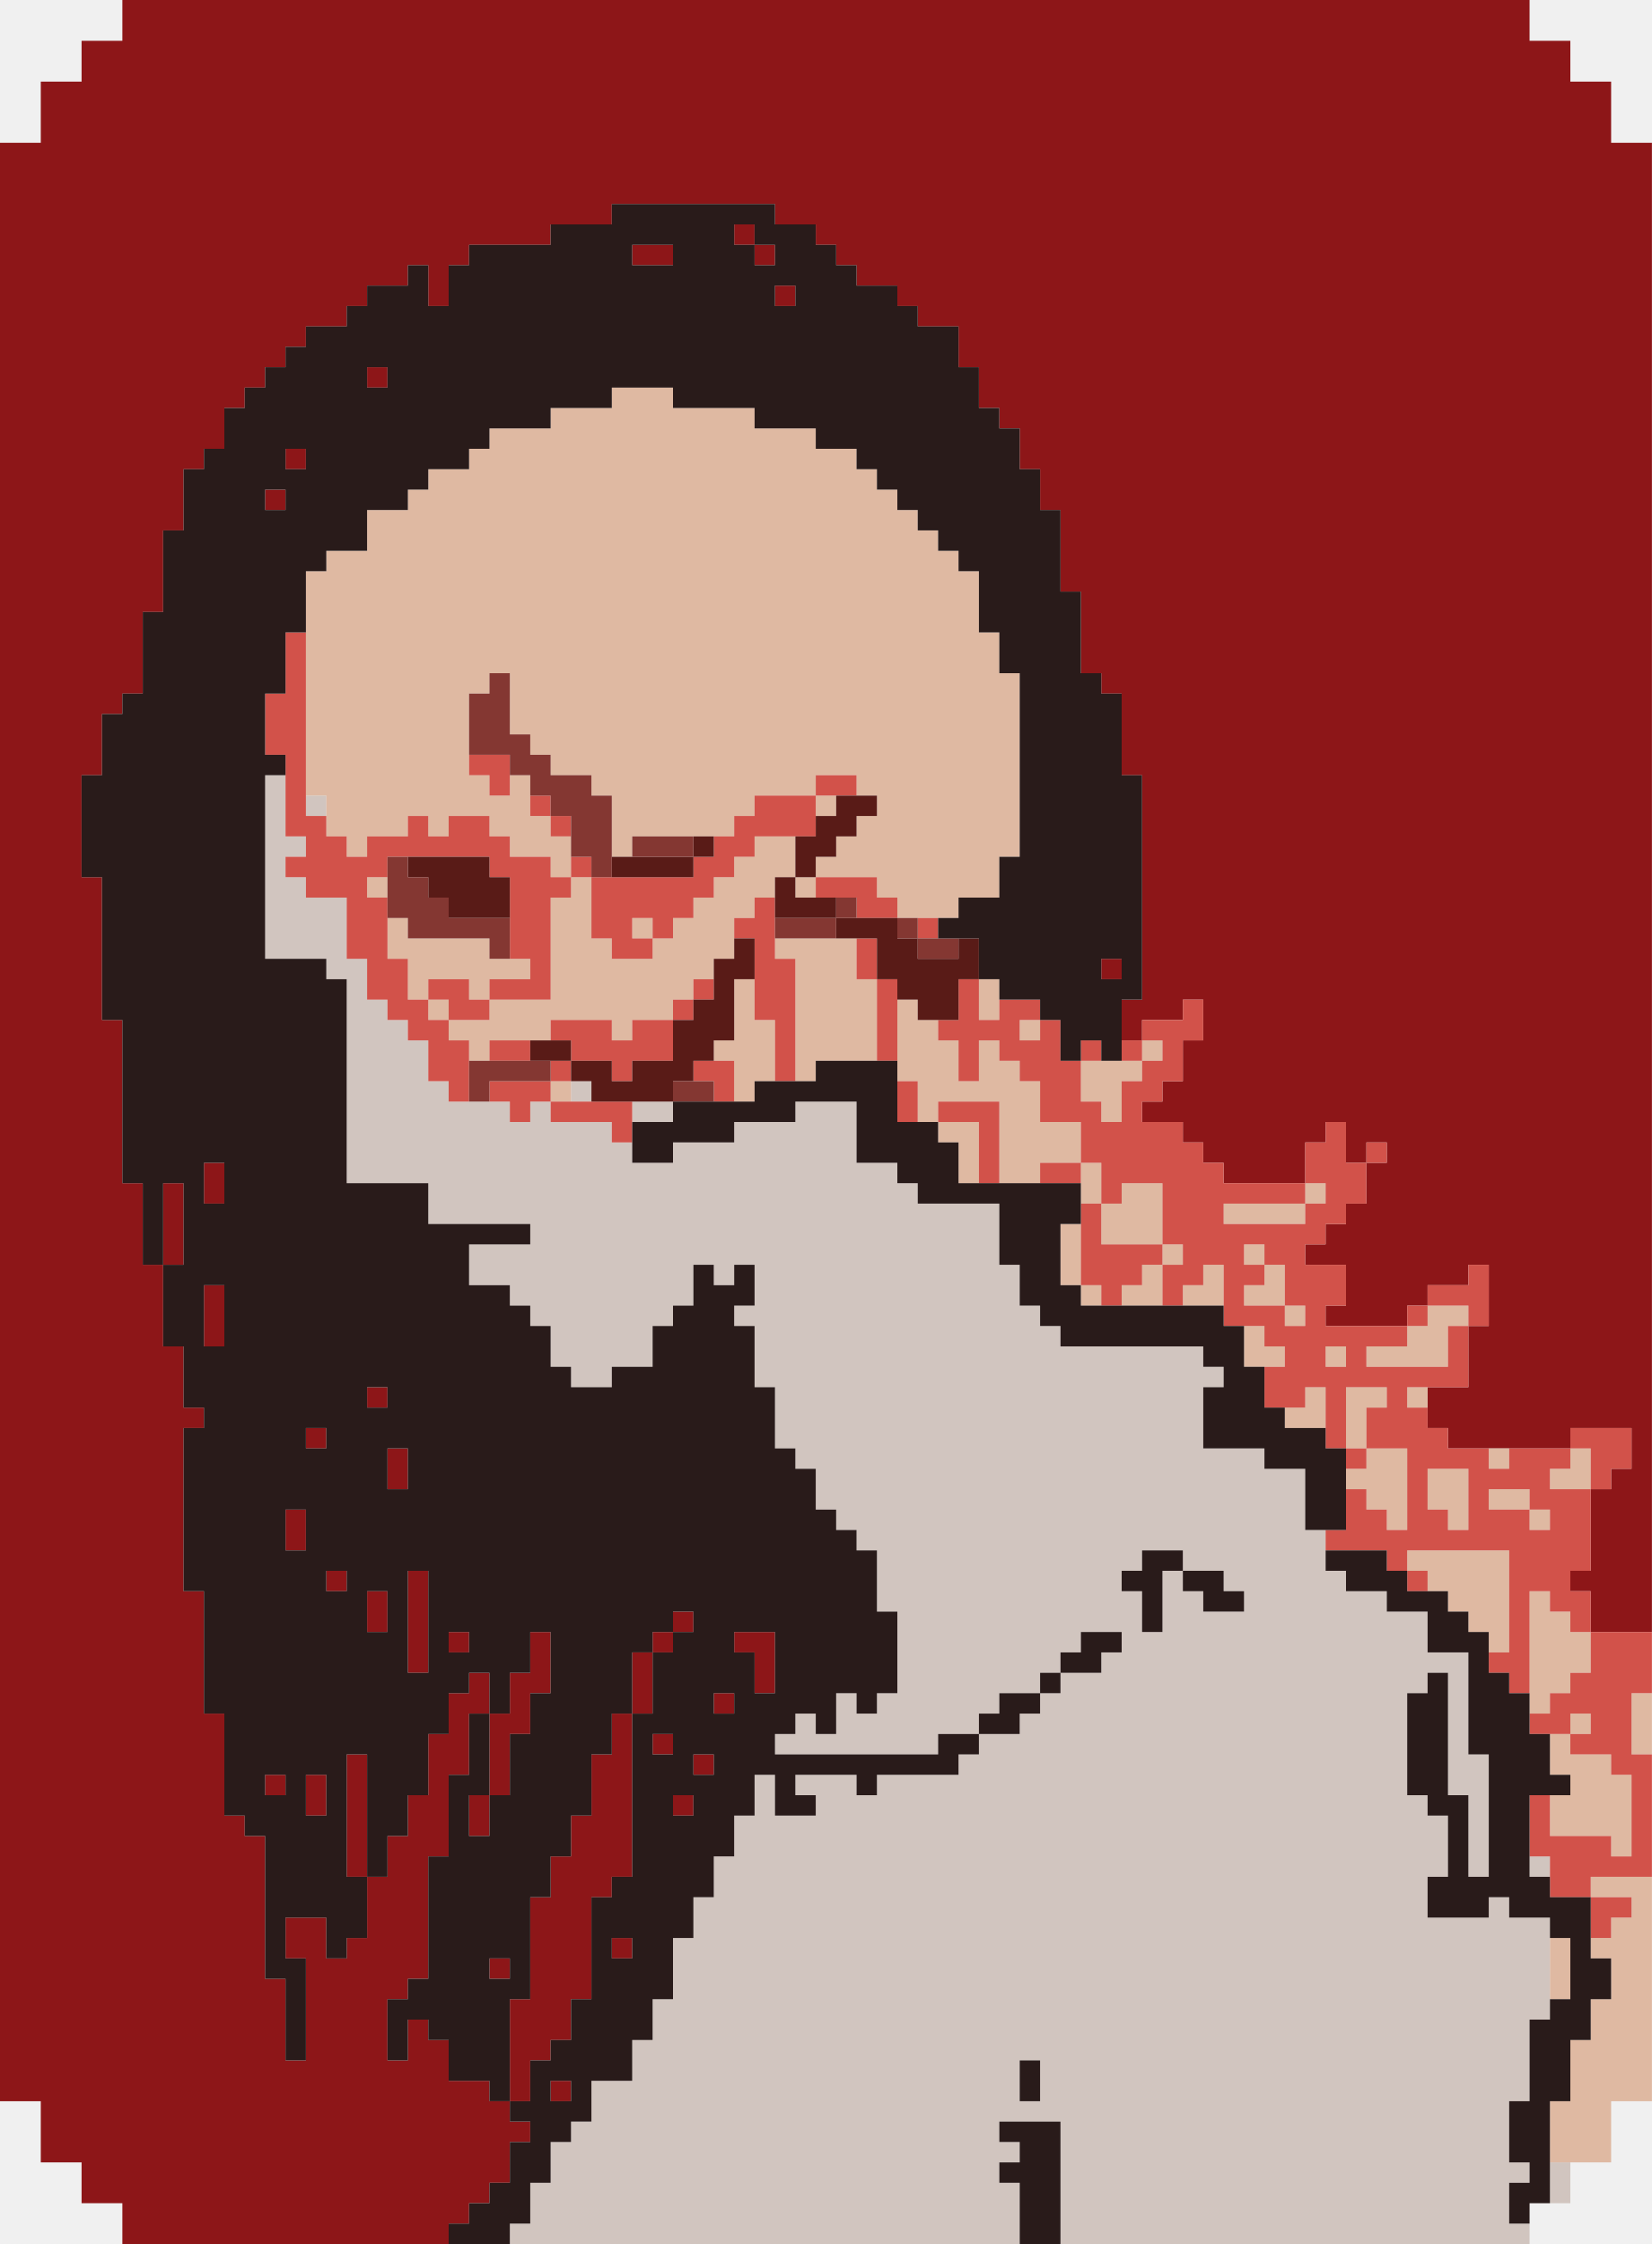
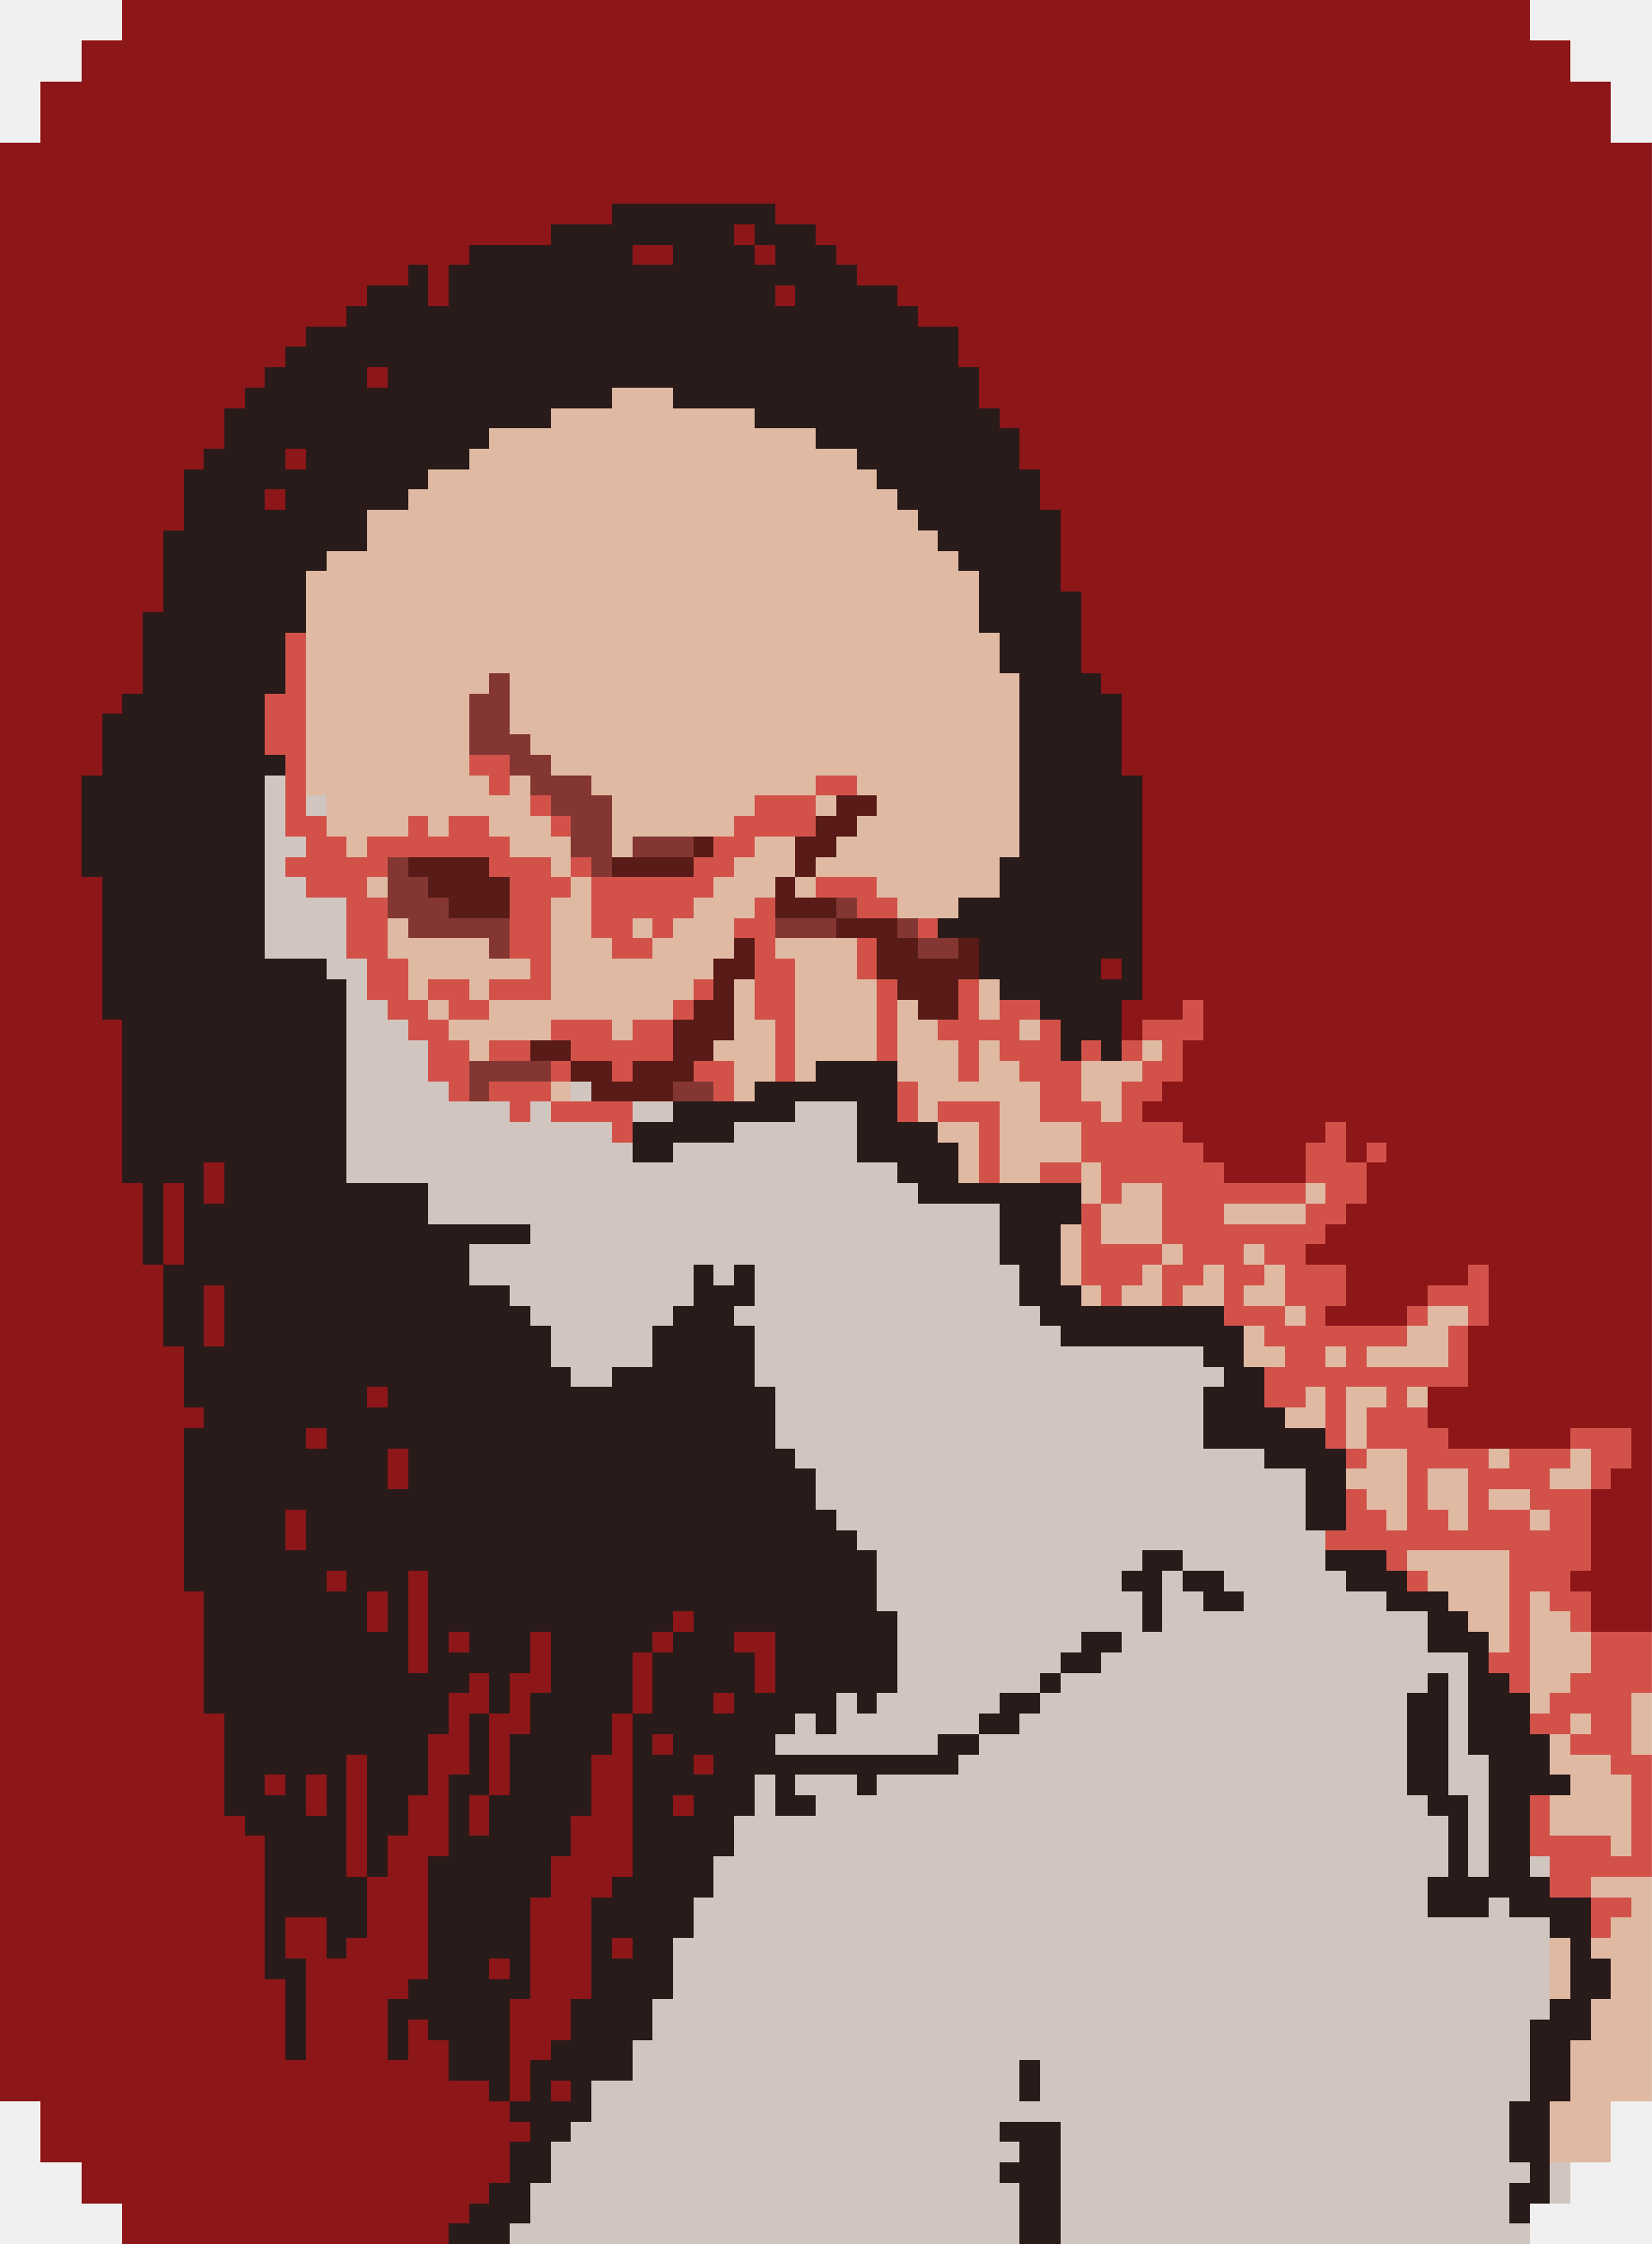
- <svg xmlns="http://www.w3.org/2000/svg" preserveAspectRatio="none" overflow="visible" style="display: block;" width="81" height="110" viewBox="0 0 81 110" fill="none">
+ <svg xmlns="http://www.w3.org/2000/svg" shape-rendering="crispEdges" preserveAspectRatio="none" overflow="visible" style="display: block;" width="81" height="110" viewBox="0 0 81 110" fill="none">
  <g id="FATALITY_JOKER" clip-path="url(#clip0_0_4)">
    <path id="color_8d1618_1" fill-rule="evenodd" clip-rule="evenodd" d="M6 0H75V2H77V4H79V7H81V80H78V78H77V77H78V73H79V72H80V70H77V71H71V70H70V68H72V65H73V62H72V63H70V64H69V65H65V64H66V62H64V61H65V60H66V59H67V57H66V55H65V56H64V58H60V57H59V56H58V55H56V54H57V53H58V51H59V49H58V50H56V51H55V49H56V38H55V34H54V33H53V29H52V25H51V23H50V21H49V20H48V18H47V16H45V15H44V14H42V13H41V12H40V11H38V10H30V11H27V12H23V13H22V15H21V13H20V14H18V15H17V16H15V17H14V18H13V19H12V20H11V22H10V23H9V26H8V30H7V34H6V35H5V38H4V43H5V50H6V58H7V62H8V58H9V62H8V66H9V69H10V70H9V78H10V84H11V89H12V90H13V97H14V101H15V96H14V94H16V96H17V95H18V92H17V86H18V92H19V90H20V88H21V85H22V83H23V82H24V84H23V87H22V91H21V97H20V98H19V101H20V99H21V100H22V102H24V103H25V98H26V93H27V91H28V89H29V86H30V84H31V81H32V80H33V79H34V80H33V81H32V84H31V92H30V93H29V98H28V100H27V101H26V103H25V104H26V105H25V107H24V108H23V109H22V110H6V108H4V106H2V103H0V7H2V4H4V2H6V1V0ZM36 11H37V12H36V11ZM31 12H33V13H31V12ZM37 12H38V13H37V12ZM38 14H39V15H38V14ZM18 18H19V19H18V18ZM14 22H15V23H14V22ZM13 24H14V25H13V24ZM54 47H55V48H54V47ZM68 56H67V57H68V56ZM10 57H11V59H10V58V57ZM10 63H11V66H10V64V63ZM18 68H19V69H18V68ZM15 70H16V71H15V70ZM19 71H20V73H19V72V71ZM14 74H15V76H14V75V74ZM16 77H17V78H16V77ZM20 77H21V82H20V78V77ZM18 78H19V80H18V79V78ZM22 80H23V81H22V80ZM26 80H27V83H26V85H25V88H24V84H25V82H26V81V80ZM36 80H38V83H37V81H36V80ZM35 83H36V84H35V83ZM32 85H33V86H32V85ZM34 86H35V87H34V86ZM13 87H14V88H13V87ZM15 87H16V89H15V88V87ZM23 88H24V90H23V89V88ZM33 88H34V89H33V88ZM30 95H31V96H30V95ZM24 96H25V97H24V96ZM27 102H28V103H27V102Z" fill="#8D1618" />
    <path id="color_d1c5bf_1" fill-rule="evenodd" clip-rule="evenodd" d="M13 38H14V41H15V42H14V43H15V44H17V47H18V49H19V50H20V51H21V53H22V54H25V55H26V54H27V55H30V56H31V57H33V56H36V55H39V54H42V57H44V58H45V59H49V62H50V64H51V65H52V66H59V67H60V68H59V71H62V72H64V75H65V77H66V78H68V79H70V81H72V86H73V92H72V88H71V82H70V83H69V88H70V89H71V92H70V94H73V93H74V94H76V99H75V103H74V106H75V107H74V109H75V110H52V104H49V105H50V106H49V107H50V110H25V109H26V107H27V105H28V104H29V102H31V100H32V98H33V95H34V93H35V91H36V89H37V87H38V89H40V88H39V87H42V88H43V87H47V86H48V85H46V86H38V85H39V84H40V85H41V83H42V84H43V83H44V79H43V76H42V75H41V74H40V72H39V71H38V68H37V65H36V64H37V62H36V63H35V62H34V64H33V65H32V67H30V68H28V67H27V65H26V64H25V63H23V61H26V60H21V58H17V48H16V47H13V39V38ZM15 39H16V40H15V39ZM28 53H29V54H28V53ZM31 54H33V55H31V54ZM17 65H18V66H17V65ZM57 76H56V77H55V78H56V80H57V77H58V76H57ZM59 77H58V78H59V79H61V78H60V77H59ZM54 80H53V81H52V82H51V83H49V84H48V85H50V84H51V83H52V82H54V81H55V80H54ZM75 91H76V92H75V91ZM51 101H50V103H51V102V101ZM76 106H77V108H76V107V106Z" fill="#D1C5BF" />
    <path id="color_dfb9a2_1" fill-rule="evenodd" clip-rule="evenodd" d="M27 16H28V17H27V16ZM30 19H33V20H37V21H40V22H42V23H43V24H44V25H45V26H46V27H47V28H48V31H49V33H50V42H49V44H47V45H44V44H43V43H40V42H41V41H42V40H43V39H42V38H40V39H37V40H36V41H31V42H30V39H29V38H27V37H26V36H25V33H24V34H23V38H24V39H25V38H26V40H27V41H28V43H27V42H25V41H24V40H22V41H21V40H20V41H18V42H17V41H16V39H15V28H16V27H18V25H20V24H21V23H23V22H24V21H27V20H30V19ZM40 39H41V40H40V39ZM37 41H39V43H38V44H37V45H36V47H35V48H34V49H33V50H31V51H30V50H27V51H24V52H23V51H22V50H21V49H20V47H19V45H20V46H24V47H26V48H24V49H23V48H21V49H22V50H24V49H27V44H28V43H29V46H30V47H32V46H31V45H32V46H33V45H34V44H35V43H36V42H37V41ZM18 43H19V44H18V43ZM39 43H40V44H39V43ZM38 46H42V48H43V52H40V53H39V47H38V46ZM36 48H37V50H38V53H37V54H36V52H35V51H36V49V48ZM48 48H49V50H48V49V48ZM44 49H45V50H46V51H47V53H48V51H49V52H50V53H51V55H53V57H51V58H49V54H46V55H45V53H44V50V49ZM50 50H51V51H50V50ZM56 51H57V52H56V51ZM53 52H56V53H55V55H54V54H53V53V52ZM27 53H28V54H27V53ZM46 55H48V58H47V56H46V55ZM53 57H54V59H53V58V57ZM55 58H57V61H54V59H55V58ZM64 58H65V59H64V58ZM60 59H64V60H60V59ZM52 60H53V63H52V61V60ZM57 61H58V62H57V61ZM61 61H62V62H61V61ZM56 62H57V64H55V63H56V62ZM59 62H60V64H58V63H59V62ZM62 62H63V64H61V63H62V62ZM53 63H54V64H53V63ZM63 64H64V65H63V64ZM70 64H72V65H71V67H67V66H69V65H70V64ZM61 65H62V66H63V67H61V66V65ZM65 66H66V67H65V66ZM64 68H65V70H63V69H64V68ZM66 68H68V69H67V71H66V69V68ZM69 68H70V69H69V68ZM67 71H69V75H68V74H67V73H66V72H67V71ZM73 71H74V72H73V71ZM77 71H78V73H76V72H77V71ZM70 72H72V75H71V74H70V73V72ZM73 73H75V74H73V73ZM75 74H76V75H75V74ZM69 76H74V81H73V80H72V79H71V78H70V77H69V76ZM75 78H76V79H77V80H78V82H77V83H76V84H75V79V78ZM80 83H81V86H80V84V83ZM77 84H78V85H77V84ZM76 85H77V86H79V87H80V91H79V90H76V88H77V87H76V86V85ZM78 92H81V103H79V106H76V103H77V100H78V98H79V96H78V95H79V94H80V93H78V92ZM76 95H77V98H76V96V95Z" fill="#DFB9A2" />
    <path id="color_d2524a_1" fill-rule="evenodd" clip-rule="evenodd" d="M14 31H15V40H16V41H17V42H18V41H20V40H21V41H22V40H24V41H25V42H27V43H28V42H29V43H28V44H27V49H24V48H26V47H25V43H24V42H19V43H18V44H19V47H20V49H21V48H23V49H24V50H22V49H21V50H22V51H23V54H22V53H21V51H20V50H19V49H18V47H17V44H15V43H14V42H15V41H14V37H13V34H14V32V31ZM23 37H25V39H24V38H23V37ZM40 38H42V39H40V38ZM26 39H27V40H26V39ZM37 39H40V41H37V42H36V43H35V44H34V45H33V46H32V45H31V46H32V47H30V46H29V43H34V42H35V41H36V40H37V39ZM27 40H28V41H27V40ZM40 43H43V44H44V45H42V44H40V43ZM37 44H38V47H39V53H38V50H37V46H36V45H37V44ZM45 45H46V46H45V45ZM42 46H43V48H42V47V46ZM34 48H35V49H34V48ZM43 48H44V52H43V49V48ZM47 48H48V50H49V49H51V50H50V51H51V50H52V52H53V51H54V52H53V54H54V55H55V53H56V52H55V51H56V50H58V49H59V51H58V53H57V54H56V55H58V56H59V57H60V58H64V56H65V55H66V57H67V56H68V57H67V59H66V60H65V61H64V62H66V64H65V65H69V64H70V63H72V62H73V65H72V64H70V65H69V66H67V67H71V65H72V68H69V69H70V70H71V71H73V72H74V71H77V70H80V72H79V73H78V71H77V72H76V73H78V77H77V78H78V80H77V79H76V78H75V83H74V82H73V81H74V76H69V77H68V76H65V75H66V73H67V74H68V75H69V71H67V69H68V68H66V71H65V68H64V69H62V67H63V66H62V65H60V62H59V63H58V64H57V62H56V63H55V64H54V63H53V59H54V57H53V55H51V53H50V52H49V51H48V53H47V51H46V50H47V49V48ZM33 49H34V50H33V49ZM27 50H30V51H31V50H33V52H31V53H30V52H28V51H27V50ZM57 51H56V52H57V51ZM24 51H26V52H24V51ZM27 52H28V53H27V52ZM34 52H36V54H35V53H34V52ZM24 53H27V54H26V55H25V54H24V53ZM44 53H45V55H44V54V53ZM27 54H31V56H30V55H27V54ZM46 54H49V58H48V55H46V54ZM51 57H53V58H51V57ZM56 58H55V59H54V61H57V58H56ZM65 58H64V59H60V60H64V59H65V58ZM58 61H57V62H58V61ZM62 61H61V62H62V61ZM63 62H62V63H61V64H63V63V62ZM64 64H63V65H64V64ZM66 66H65V67H66V66ZM66 71H67V72H66V71ZM71 72H70V74H71V75H72V72H71ZM74 73H73V74H75V73H74ZM76 74H75V75H76V74ZM69 77H70V78H69V77ZM78 80H81V83H80V86H81V92H78V93H76V91H75V88H76V90H79V91H80V87H79V86H77V85H75V84H76V83H77V82H78V81V80ZM78 84H77V85H78V84ZM78 93H80V94H79V95H78V94V93Z" fill="#D2524A" />
    <path id="color_591b17_1" fill-rule="evenodd" clip-rule="evenodd" d="M41 39H43V40H42V41H41V42H40V43H39V41H40V40H41V39ZM34 41H35V42H34V41ZM20 42H24V43H25V45H22V44H21V43H20V42ZM30 42H34V43H30V42ZM38 43H39V44H41V45H38V44V43ZM41 45H44V46H45V47H47V46H48V48H47V50H45V49H44V48H43V46H41V45ZM36 46H37V48H36V51H35V52H34V53H33V54H29V53H28V52H26V51H28V52H30V53H31V52H33V50H34V49H35V47H36V46Z" fill="#591B17" />
    <path id="color_843732_1" fill-rule="evenodd" clip-rule="evenodd" d="M24 33H25V36H26V37H27V38H29V39H30V43H29V42H28V40H27V39H26V38H25V37H23V34H24V33ZM31 41H34V42H31V41ZM19 42H20V43H21V44H22V45H25V47H24V46H20V45H19V43V42ZM41 44H42V45H41V44ZM38 45H41V46H38V45ZM44 45H45V46H44V45ZM45 46H47V47H45V46ZM23 52H27V53H24V54H23V53V52ZM33 53H35V54H33V53Z" fill="#843732" />
    <path id="Union" d="M38 11H40V12H41V13H42V14H44V15H45V16H47V18H48V20H49V21H50V23H51V25H52V29H53V33H54V34H55V38H56V49H55V52H54V51H53V52H52V50H51V49H49V48H48V46H46V45H47V44H49V42H50V33H49V31H48V28H47V27H46V26H45V25H44V24H43V23H42V22H40V21H37V20H33V19H30V20H27V21H24V22H23V23H21V24H20V25H18V27H16V28H15V31H14V34H13V37H14V38H13V47H16V48H17V58H21V60H26V61H23V63H25V64H26V65H27V67H28V68H30V67H32V65H33V64H34V62H35V63H36V62H37V64H36V65H37V68H38V71H39V72H40V74H41V75H42V76H43V79H44V83H43V84H42V83H41V85H40V84H39V85H38V86H46V85H48V84H49V83H51V82H52V81H53V80H55V81H54V82H52V83H51V84H50V85H48V86H47V87H43V88H42V87H39V88H40V89H38V87H37V89H36V91H35V93H34V95H33V98H32V100H31V102H29V104H28V105H27V107H26V109H25V110H22V109H23V108H24V107H25V105H26V104H25V103H24V102H22V100H21V99H20V101H19V98H20V97H21V91H22V87H23V84H24V82H23V83H22V85H21V88H20V90H19V92H18V86H17V92H18V95H17V96H16V94H14V96H15V101H14V97H13V90H12V89H11V84H10V78H9V70H10V69H9V66H8V62H7V58H6V50H5V43H4V38H5V35H6V34H7V30H8V26H9V23H10V22H11V20H12V19H13V18H14V17H15V16H17V15H18V14H20V13H21V15H22V13H23V12H27V11H30V10H38V11ZM52 110H50V107H49V106H50V105H49V104H52V110ZM68 77H69V78H71V79H72V80H73V82H74V83H75V85H76V87H77V88H75V92H76V93H78V96H79V98H78V100H77V103H76V108H75V109H74V107H75V106H74V103H75V99H76V98H77V95H76V94H74V93H73V94H70V92H71V89H70V88H69V83H70V82H71V88H72V92H73V86H72V81H70V79H68V78H66V77H65V76H68V77ZM33 80H32V81H31V84H30V86H29V89H28V91H27V93H26V98H25V103H26V101H27V100H28V98H29V93H30V92H31V84H32V81H33V80H34V79H33V80ZM27 103H28V102H27V103ZM51 103H50V101H51V103ZM24 97H25V96H24V97ZM30 96H31V95H30V96ZM26 82H25V84H24V88H23V90H24V88H25V85H26V83H27V80H26V82ZM15 89H16V87H15V89ZM33 89H34V88H33V89ZM13 88H14V87H13V88ZM34 87H35V86H34V87ZM32 86H33V85H32V86ZM35 84H36V83H35V84ZM36 81H37V83H38V80H36V81ZM20 82H21V77H20V82ZM22 81H23V80H22V81ZM18 80H19V78H18V80ZM58 77H57V80H56V78H55V77H56V76H58V77ZM60 78H61V79H59V78H58V77H60V78ZM16 78H17V77H16V78ZM14 76H15V74H14V76ZM44 55H46V56H47V58H53V60H52V63H53V64H60V65H61V67H62V69H63V70H65V71H66V75H64V72H62V71H59V68H60V67H59V66H52V65H51V64H50V62H49V59H45V58H44V57H42V54H39V55H36V56H33V57H31V55H33V54H37V53H40V52H44V55ZM19 73H20V71H19V73ZM15 71H16V70H15V71ZM18 69H19V68H18V69ZM10 66H11V63H10V66ZM8 62H9V58H8V62ZM10 59H11V57H10V59ZM54 48H55V47H54V48ZM13 25H14V24H13V25ZM14 23H15V22H14V23ZM18 19H19V18H18V19ZM38 15H39V14H38V15ZM31 13H33V12H31V13ZM37 13H38V12H37V13ZM36 12H37V11H36V12Z" fill="#291B1A" />
  </g>
  <defs>
    <clipPath id="clip0_0_4">
      <rect width="81" height="110" fill="white" />
    </clipPath>
  </defs>
</svg>
